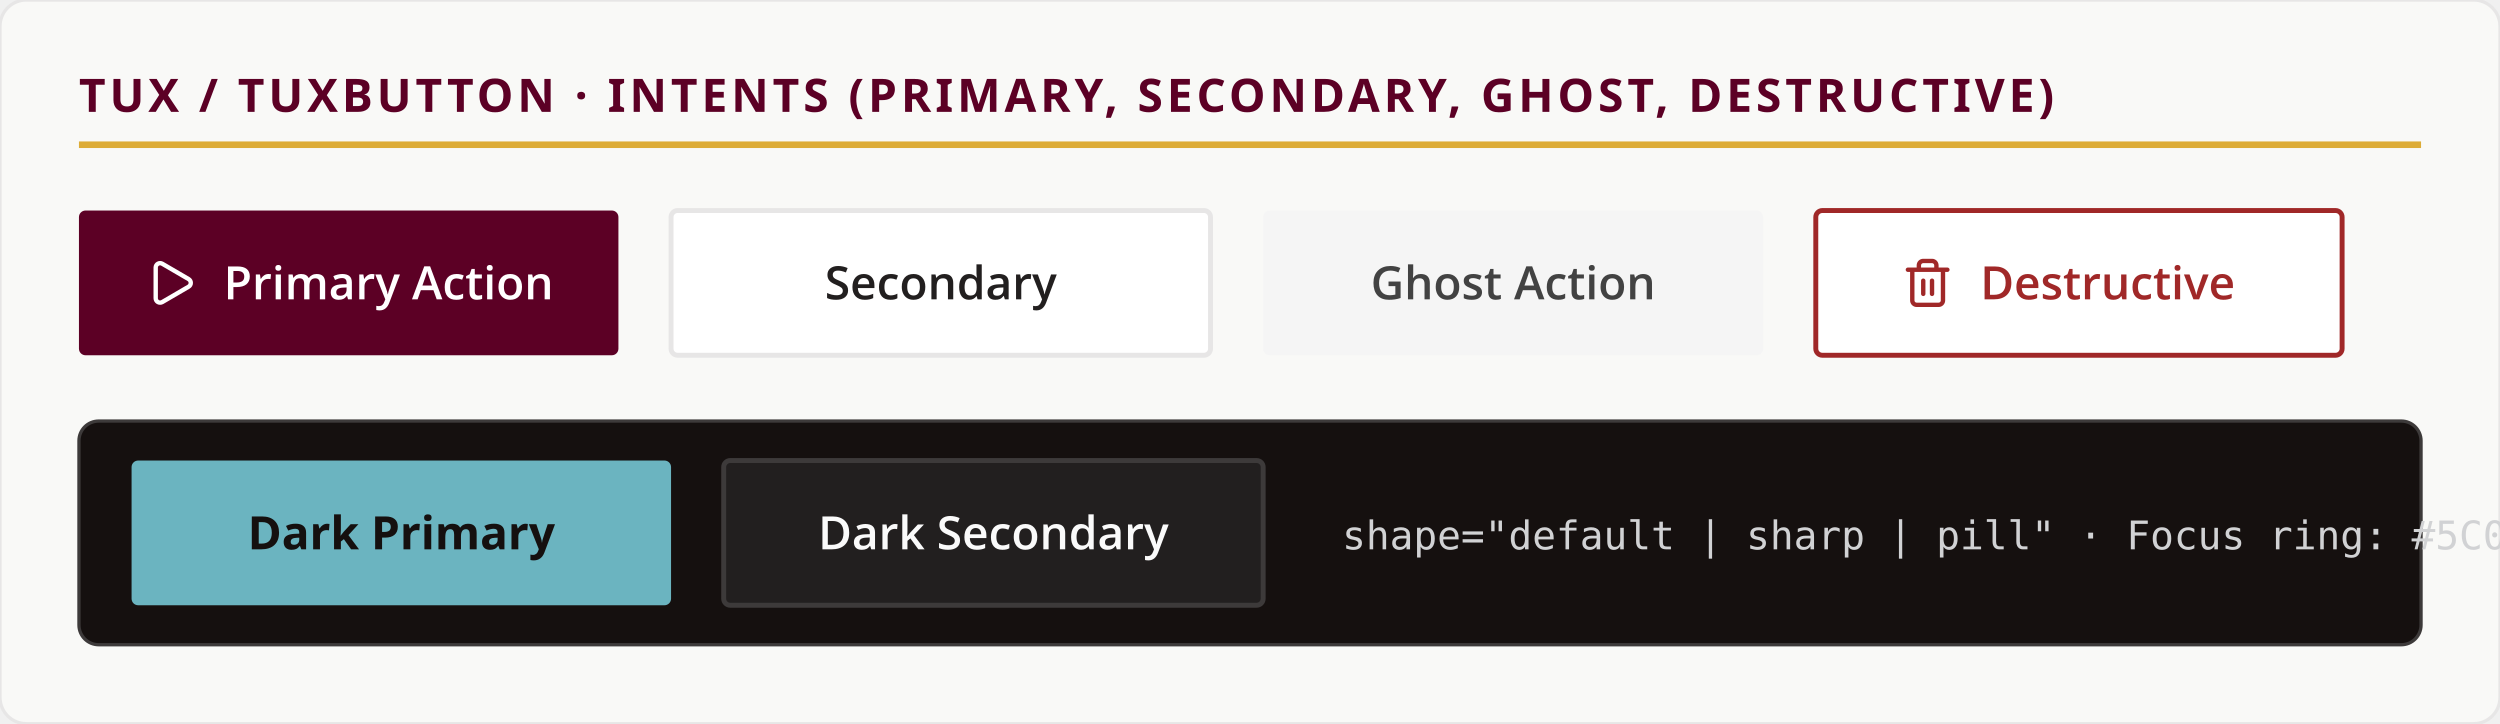
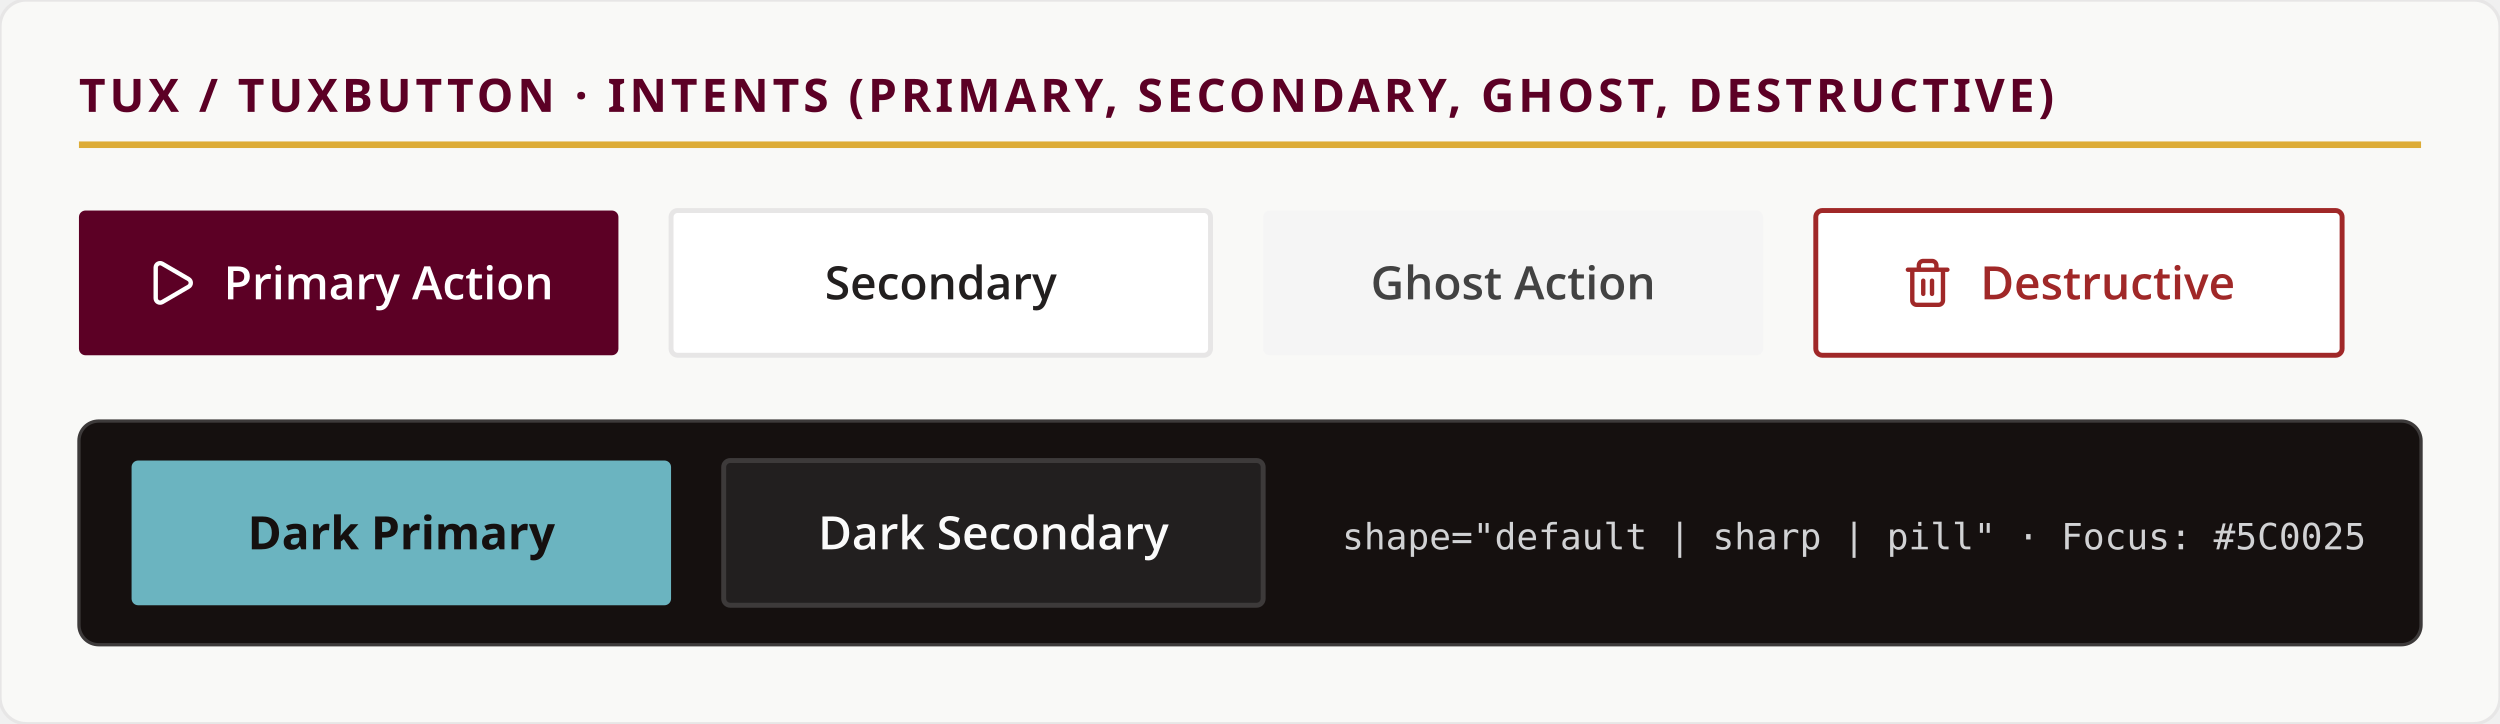
<svg xmlns="http://www.w3.org/2000/svg" width="760" height="220" viewBox="0 0 760 220" fill="none">
  <rect id="TUX / TuxButton Sheet" width="760" height="220" rx="8" fill="#F9F9F7" stroke="#E7E6E6" />
  <text x="24" y="34" fill="#5C0025" font-family="Oswald, sans-serif" font-size="14" font-weight="700" letter-spacing="1.2">TUX / TUXBUTTON · INTENTS (PRIMARY, SECONDARY, GHOST, DESTRUCTIVE)</text>
  <line x1="24" y1="44" x2="736" y2="44" stroke="#DDAC37" stroke-width="2" />
  <g id="Button / Primary (Light)" transform="translate(24, 64)">
    <rect width="164" height="44" rx="2" fill="#5C0025" />
    <g id="Icon / lucide:play" transform="translate(20, 14) scale(0.6667)">
      <path fill="none" stroke="#FFFFFF" stroke-linecap="round" stroke-linejoin="round" stroke-width="2" d="M5 5a2 2 0 0 1 3.008-1.728l11.997 6.998a2 2 0 0 1 .003 3.458l-12 7A2 2 0 0 1 5 19z" />
    </g>
    <text x="44" y="27" fill="#FFFFFF" font-family="Open Sans, sans-serif" font-size="14" font-weight="600">Primary Action</text>
  </g>
  <g id="Button / Secondary (Light)" transform="translate(204, 64)">
    <rect width="164" height="44" rx="2" fill="#FFFFFF" stroke="#E7E6E6" stroke-width="1.5" />
    <text x="82" y="27" text-anchor="middle" fill="#221F1F" font-family="Open Sans, sans-serif" font-size="14" font-weight="600">Secondary</text>
  </g>
  <g id="Button / Ghost (Light)" transform="translate(384, 64)">
    <rect width="152" height="44" rx="2" fill="#F5F5F5" />
    <text x="76" y="27" text-anchor="middle" fill="#424242" font-family="Open Sans, sans-serif" font-size="14" font-weight="600">Ghost Action</text>
  </g>
  <g id="Button / Destructive (Light)" transform="translate(552, 64)">
    <rect width="160" height="44" rx="2" fill="#FFFFFF" stroke="#A02828" stroke-width="1.5" />
    <g id="Icon / lucide:trash-2" transform="translate(26, 14) scale(0.6667)">
      <path fill="none" stroke="#A02828" stroke-linecap="round" stroke-linejoin="round" stroke-width="2" d="M10 11v6m4-6v6m5-11v14a2 2 0 0 1-2 2H7a2 2 0 0 1-2-2V6M3 6h18M8 6V4a2 2 0 0 1 2-2h4a2 2 0 0 1 2 2v2" />
    </g>
    <text x="50" y="27" fill="#A02828" font-family="Open Sans, sans-serif" font-size="14" font-weight="600">Destructive</text>
  </g>
  <g id="Dark Surface Strip" transform="translate(24, 128)">
    <rect width="712" height="68" rx="6" fill="#15100F" stroke="#3D3A3A" />
    <g id="Button / Primary (Dark)" transform="translate(16, 12)">
      <rect width="164" height="44" rx="2" fill="#6BB4C0" />
      <text x="82" y="27" text-anchor="middle" fill="#15100F" font-family="Open Sans, sans-serif" font-size="14" font-weight="700">Dark Primary</text>
    </g>
    <g id="Button / Secondary (Dark)" transform="translate(196, 12)">
      <rect width="164" height="44" rx="2" fill="#221F1F" stroke="#3D3A3A" stroke-width="1.5" />
      <text x="82" y="27" text-anchor="middle" fill="#FAFAFA" font-family="Open Sans, sans-serif" font-size="14" font-weight="600">Dark Secondary</text>
    </g>
-     <text x="384" y="39" fill="#D1D2D4" font-family="JetBrains Mono, monospace" font-size="12">shape="default | sharp | pill" · Focus ring: #5C0025</text>
+     <text x="384" y="39" fill="#D1D2D4" font-family="JetBrains Mono, monospace" font-size="11">shape="default | sharp | pill" · Focus: #5C0025</text>
  </g>
</svg>
